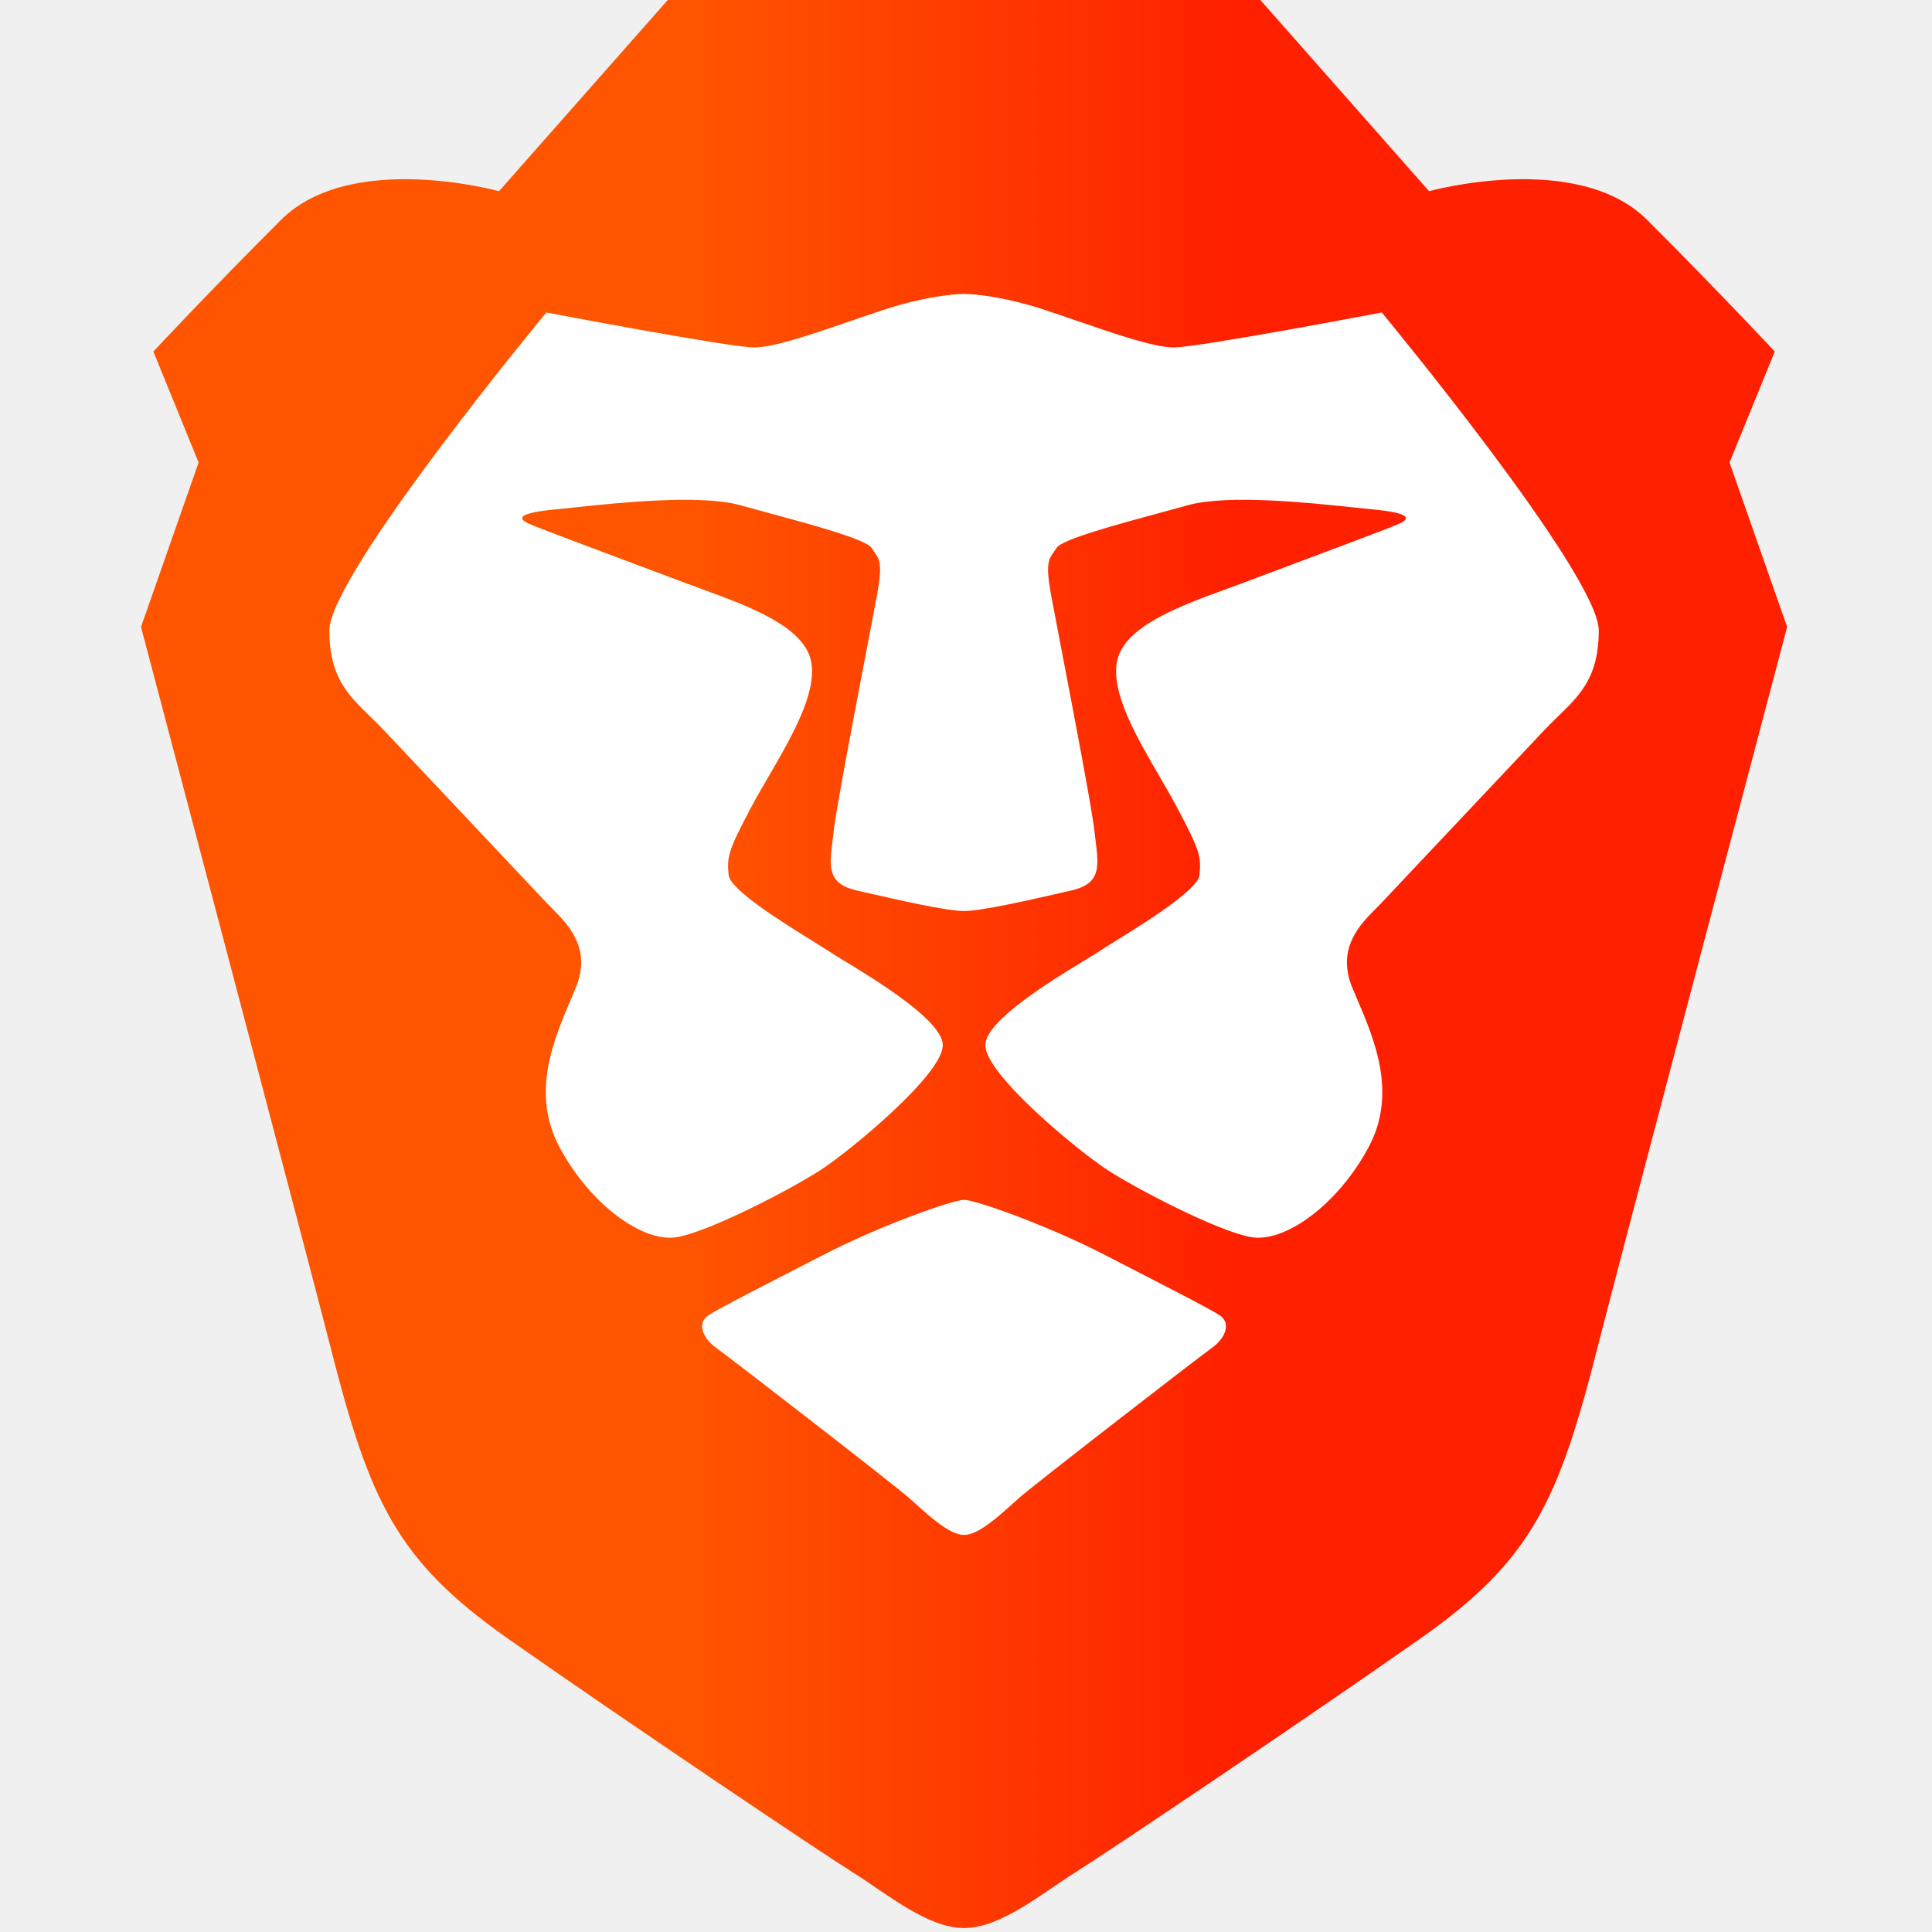
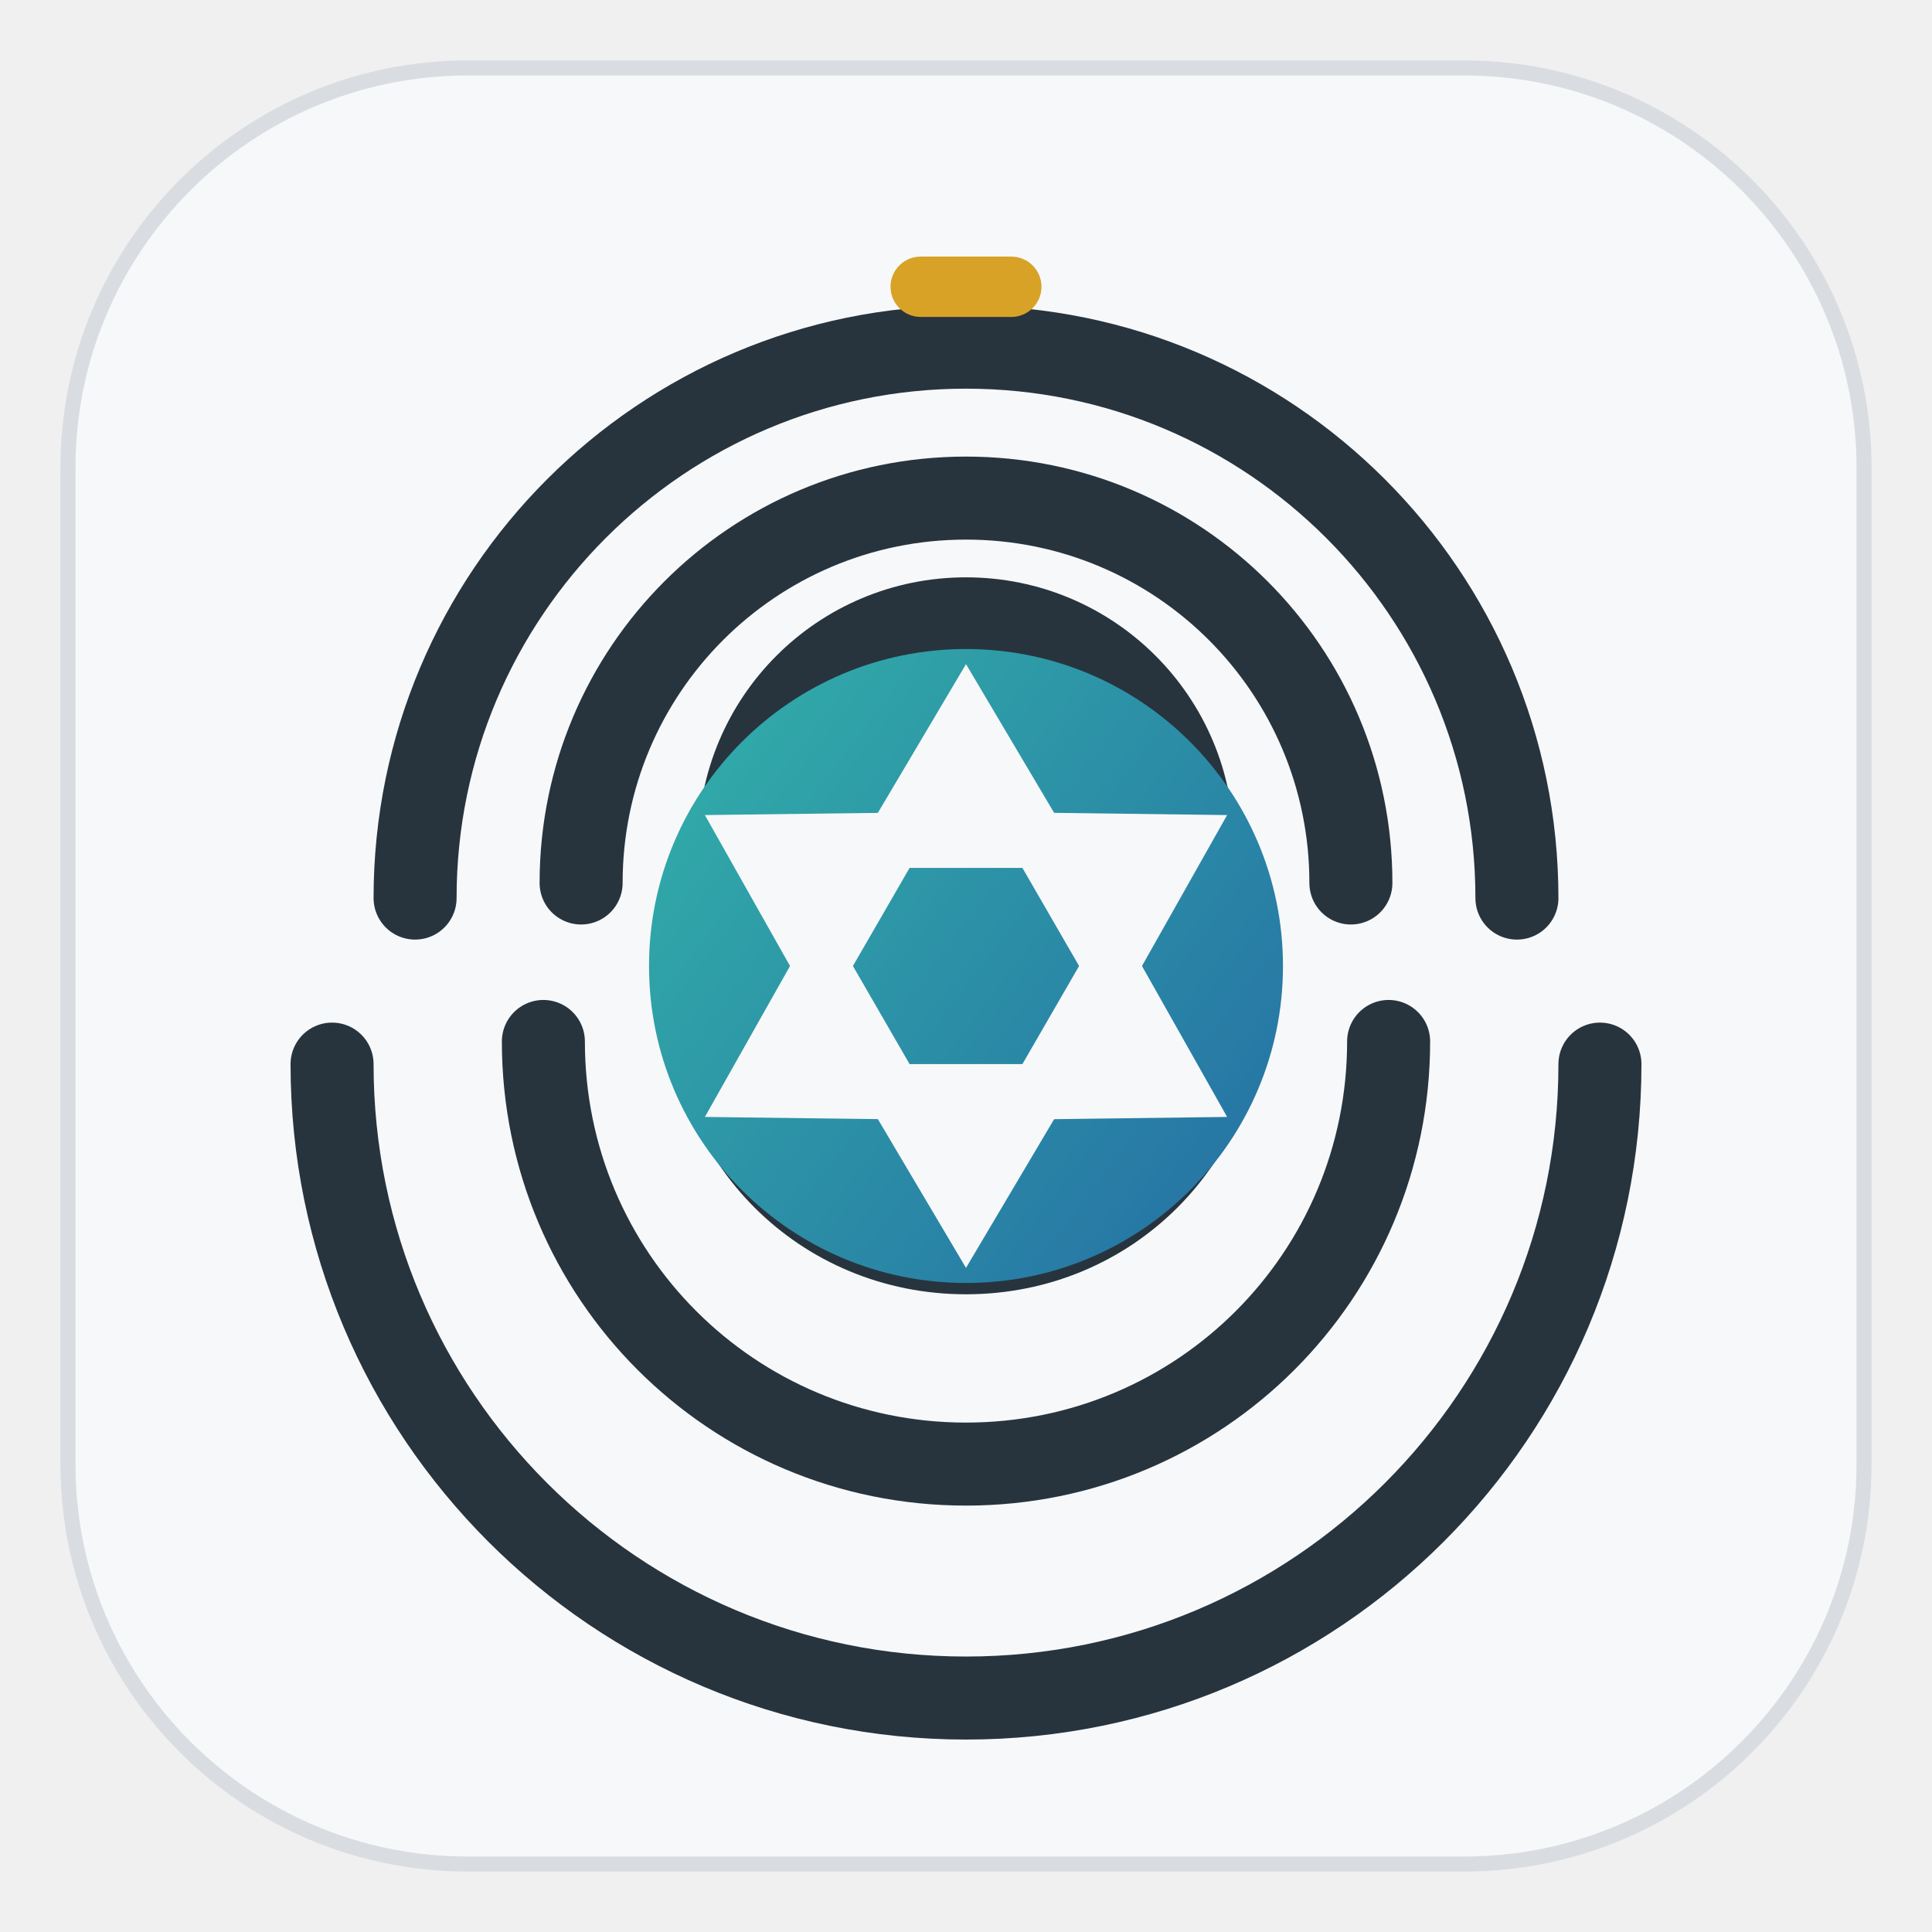
<svg xmlns="http://www.w3.org/2000/svg" width="256" height="256" viewBox="0 0 256 256" fill="none">
-   <path fill-rule="evenodd" clip-rule="evenodd" d="M229.168 61.285L235.166 46.578C235.166 46.578 227.532 38.408 218.262 29.149C208.992 19.889 189.361 25.336 189.361 25.336L167.004 6.38962e-05H127.743H88.481L66.124 25.336C66.124 25.336 46.494 19.889 37.224 29.149C27.954 38.408 20.32 46.578 20.32 46.578L26.318 61.285L18.684 83.072C18.684 83.072 41.136 168.018 43.767 178.391C48.948 198.817 52.492 206.715 67.215 217.064C81.938 227.412 108.657 245.387 113.02 248.11C117.382 250.834 122.835 255.473 127.743 255.473C132.65 255.473 138.103 250.834 142.466 248.11C146.828 245.387 173.548 227.412 188.271 217.064C202.994 206.715 206.538 198.817 211.718 178.391C214.349 168.018 236.802 83.072 236.802 83.072L229.168 61.285Z" fill="url(#paint0_linear_1648_3)" />
-   <path d="M155.553 46.034C158.825 46.034 183.09 41.404 183.09 41.404C183.09 41.404 211.847 76.127 211.847 83.549C211.847 89.684 209.374 92.086 206.462 94.915C205.852 95.507 205.222 96.118 204.592 96.787L183.03 119.657C182.817 119.884 182.579 120.123 182.327 120.376C180.175 122.537 177.005 125.72 179.242 131.007C179.391 131.36 179.545 131.719 179.701 132.084C182.153 137.811 185.179 144.881 181.327 152.047C177.228 159.668 170.208 164.754 165.709 163.913C161.21 163.072 150.645 157.557 146.76 155.038C142.875 152.519 130.561 142.375 130.561 138.493C130.561 135.256 139.417 129.871 143.719 127.254C144.575 126.734 145.251 126.323 145.641 126.06C146.085 125.761 146.828 125.3 147.742 124.733C151.67 122.296 158.761 117.895 158.939 115.944C159.158 113.538 159.075 112.833 155.909 106.889C155.236 105.625 154.449 104.272 153.635 102.873C150.62 97.692 147.245 91.891 147.992 87.736C148.836 83.045 156.194 80.356 162.427 78.078C163.205 77.793 163.967 77.515 164.696 77.24C166.515 76.554 168.801 75.699 171.188 74.805C177.411 72.477 184.325 69.89 185.465 69.365C187.044 68.638 186.636 67.946 181.855 67.493C181.223 67.433 180.436 67.35 179.534 67.254C173.616 66.626 162.702 65.467 157.395 66.945C156.352 67.235 155.182 67.552 153.955 67.883C147.993 69.496 140.688 71.472 139.986 72.611C139.863 72.811 139.742 72.982 139.628 73.144C138.957 74.097 138.519 74.719 139.262 78.77C139.483 79.977 139.938 82.349 140.501 85.284C142.147 93.874 144.716 107.275 145.04 110.286C145.085 110.707 145.135 111.114 145.183 111.505C145.595 114.864 145.869 117.099 141.964 117.99C141.639 118.065 141.297 118.143 140.942 118.224C136.536 119.234 130.077 120.715 127.743 120.715C125.408 120.715 118.943 119.233 114.537 118.223C114.184 118.142 113.845 118.064 113.521 117.99C109.616 117.099 109.89 114.864 110.302 111.505C110.35 111.114 110.4 110.707 110.445 110.286C110.77 107.271 113.345 93.837 114.992 85.248C115.551 82.33 116.003 79.972 116.223 78.77C116.966 74.719 116.528 74.097 115.857 73.144C115.743 72.982 115.623 72.811 115.5 72.611C114.798 71.472 107.493 69.496 101.531 67.884C100.304 67.552 99.134 67.235 98.09 66.945C92.784 65.467 81.87 66.626 75.952 67.254C75.049 67.35 74.263 67.433 73.63 67.493C68.85 67.946 68.442 68.638 70.02 69.365C71.16 69.89 78.071 72.476 84.292 74.803C86.682 75.698 88.969 76.553 90.79 77.24C91.519 77.515 92.281 77.794 93.06 78.079C99.292 80.356 106.65 83.046 107.493 87.736C108.24 91.891 104.866 97.69 101.852 102.87C101.038 104.27 100.249 105.625 99.576 106.889C96.411 112.833 96.327 113.538 96.546 115.944C96.724 117.895 103.813 122.294 107.74 124.732C108.656 125.3 109.399 125.761 109.844 126.06C110.234 126.323 110.909 126.733 111.764 127.253C116.066 129.869 124.924 135.256 124.924 138.493C124.924 142.375 112.611 152.519 108.726 155.038C104.84 157.557 94.275 163.072 89.776 163.913C85.278 164.754 78.257 159.668 74.159 152.047C70.306 144.882 73.332 137.812 75.784 132.085C75.94 131.72 76.094 131.36 76.243 131.007C78.48 125.72 75.31 122.537 73.158 120.375C72.906 120.122 72.668 119.884 72.455 119.657L50.893 96.787C50.263 96.118 49.634 95.507 49.024 94.915C46.111 92.086 43.639 89.685 43.639 83.549C43.639 76.127 72.395 41.404 72.395 41.404C72.395 41.404 96.661 46.034 99.933 46.034C102.543 46.034 107.585 44.3 112.84 42.492C114.17 42.034 115.515 41.572 116.837 41.132C123.38 38.953 127.743 38.937 127.743 38.937C127.743 38.937 132.105 38.953 138.649 41.132C139.971 41.572 141.315 42.034 142.646 42.492C147.901 44.3 152.942 46.034 155.553 46.034Z" fill="white" />
-   <path d="M151.388 168.854C156.517 171.494 160.156 173.368 161.532 174.228C163.312 175.341 162.227 177.44 160.605 178.585C158.984 179.73 137.193 196.584 135.078 198.447C134.808 198.685 134.521 198.944 134.222 199.213C132.184 201.047 129.585 203.387 127.743 203.387C125.899 203.387 123.298 201.045 121.261 199.211C120.963 198.942 120.677 198.685 120.407 198.447C118.292 196.584 96.502 179.73 94.88 178.585C93.258 177.44 92.173 175.341 93.953 174.228C95.33 173.367 98.972 171.492 104.107 168.849C105.612 168.075 107.245 167.234 108.987 166.334C116.671 162.362 126.248 158.985 127.743 158.985C129.237 158.985 138.814 162.362 146.499 166.334C148.244 167.236 149.88 168.078 151.388 168.854Z" fill="white" />
+   <rect x="8" y="8" width="240" height="240" rx="54" fill="#F7F8F9" />
+   <rect x="9" y="9" width="238" height="238" rx="53" stroke="#D9DDE1" stroke-width="2" />
+   <g fill="none" stroke="#27343E" stroke-linecap="round" stroke-width="11">
+     <path d="M55 119C55 78.7 87.7 46 128 46C168.3 46 201 78.7 201 119" />
+     <path d="M44 141C44 187.4 81.6 225 128 225C174.4 225 212 187.4 212 141" />
+     <path d="M72 138C72 169 97 194 128 194C159 194 184 169 184 138" />
+     <path d="M77 117C77 88.8 99.8 66 128 66C156.2 66 179 88.8 179 117" />
+     <path d="M94 132C94 151 109 166 128 166C147 166 162 151 162 132" />
+     <path d="M98 112C98 95.4 111.4 82 128 82C144.6 82 158 95.4 158 112" />
+   </g>
+   <rect x="118" y="34" width="20" height="8" rx="4" fill="#D7A226" />
+   <circle cx="128" cy="128" r="42" fill="url(#aperture)" />
+   <g fill="#F7F8F9">
+     <path d="M128 88L144 115H112L128 88Z" />
+     <path d="M162.6 108L147.2 135.3L131.2 107.6L162.6 108Z" />
+     <path d="M162.6 148L131.2 148.4L147.2 120.7L162.6 148Z" />
+     <path d="M128 168L112 141H144L128 168Z" />
+     <path d="M93.4 148L108.8 120.7L124.8 148.4L93.4 148Z" />
+     <path d="M93.4 108L124.8 107.6L108.8 135.3L93.4 108Z" />
+   </g>
  <defs>
-     <linearGradient id="paint0_linear_1648_3" x1="18.684" y1="257.275" x2="236.802" y2="257.275" gradientUnits="userSpaceOnUse">
-       <stop stop-color="#FF5500" />
-       <stop offset="0.333" stop-color="#FF5500" />
-       <stop offset="0.667" stop-color="#FF2000" />
-       <stop offset="1" stop-color="#FF2000" />
+     <linearGradient id="aperture" x1="91" y1="100" x2="166" y2="157" gradientUnits="userSpaceOnUse">
+       <stop stop-color="#31AAA8" />
+       <stop offset="1" stop-color="#2674A5" />
    </linearGradient>
  </defs>
</svg>
